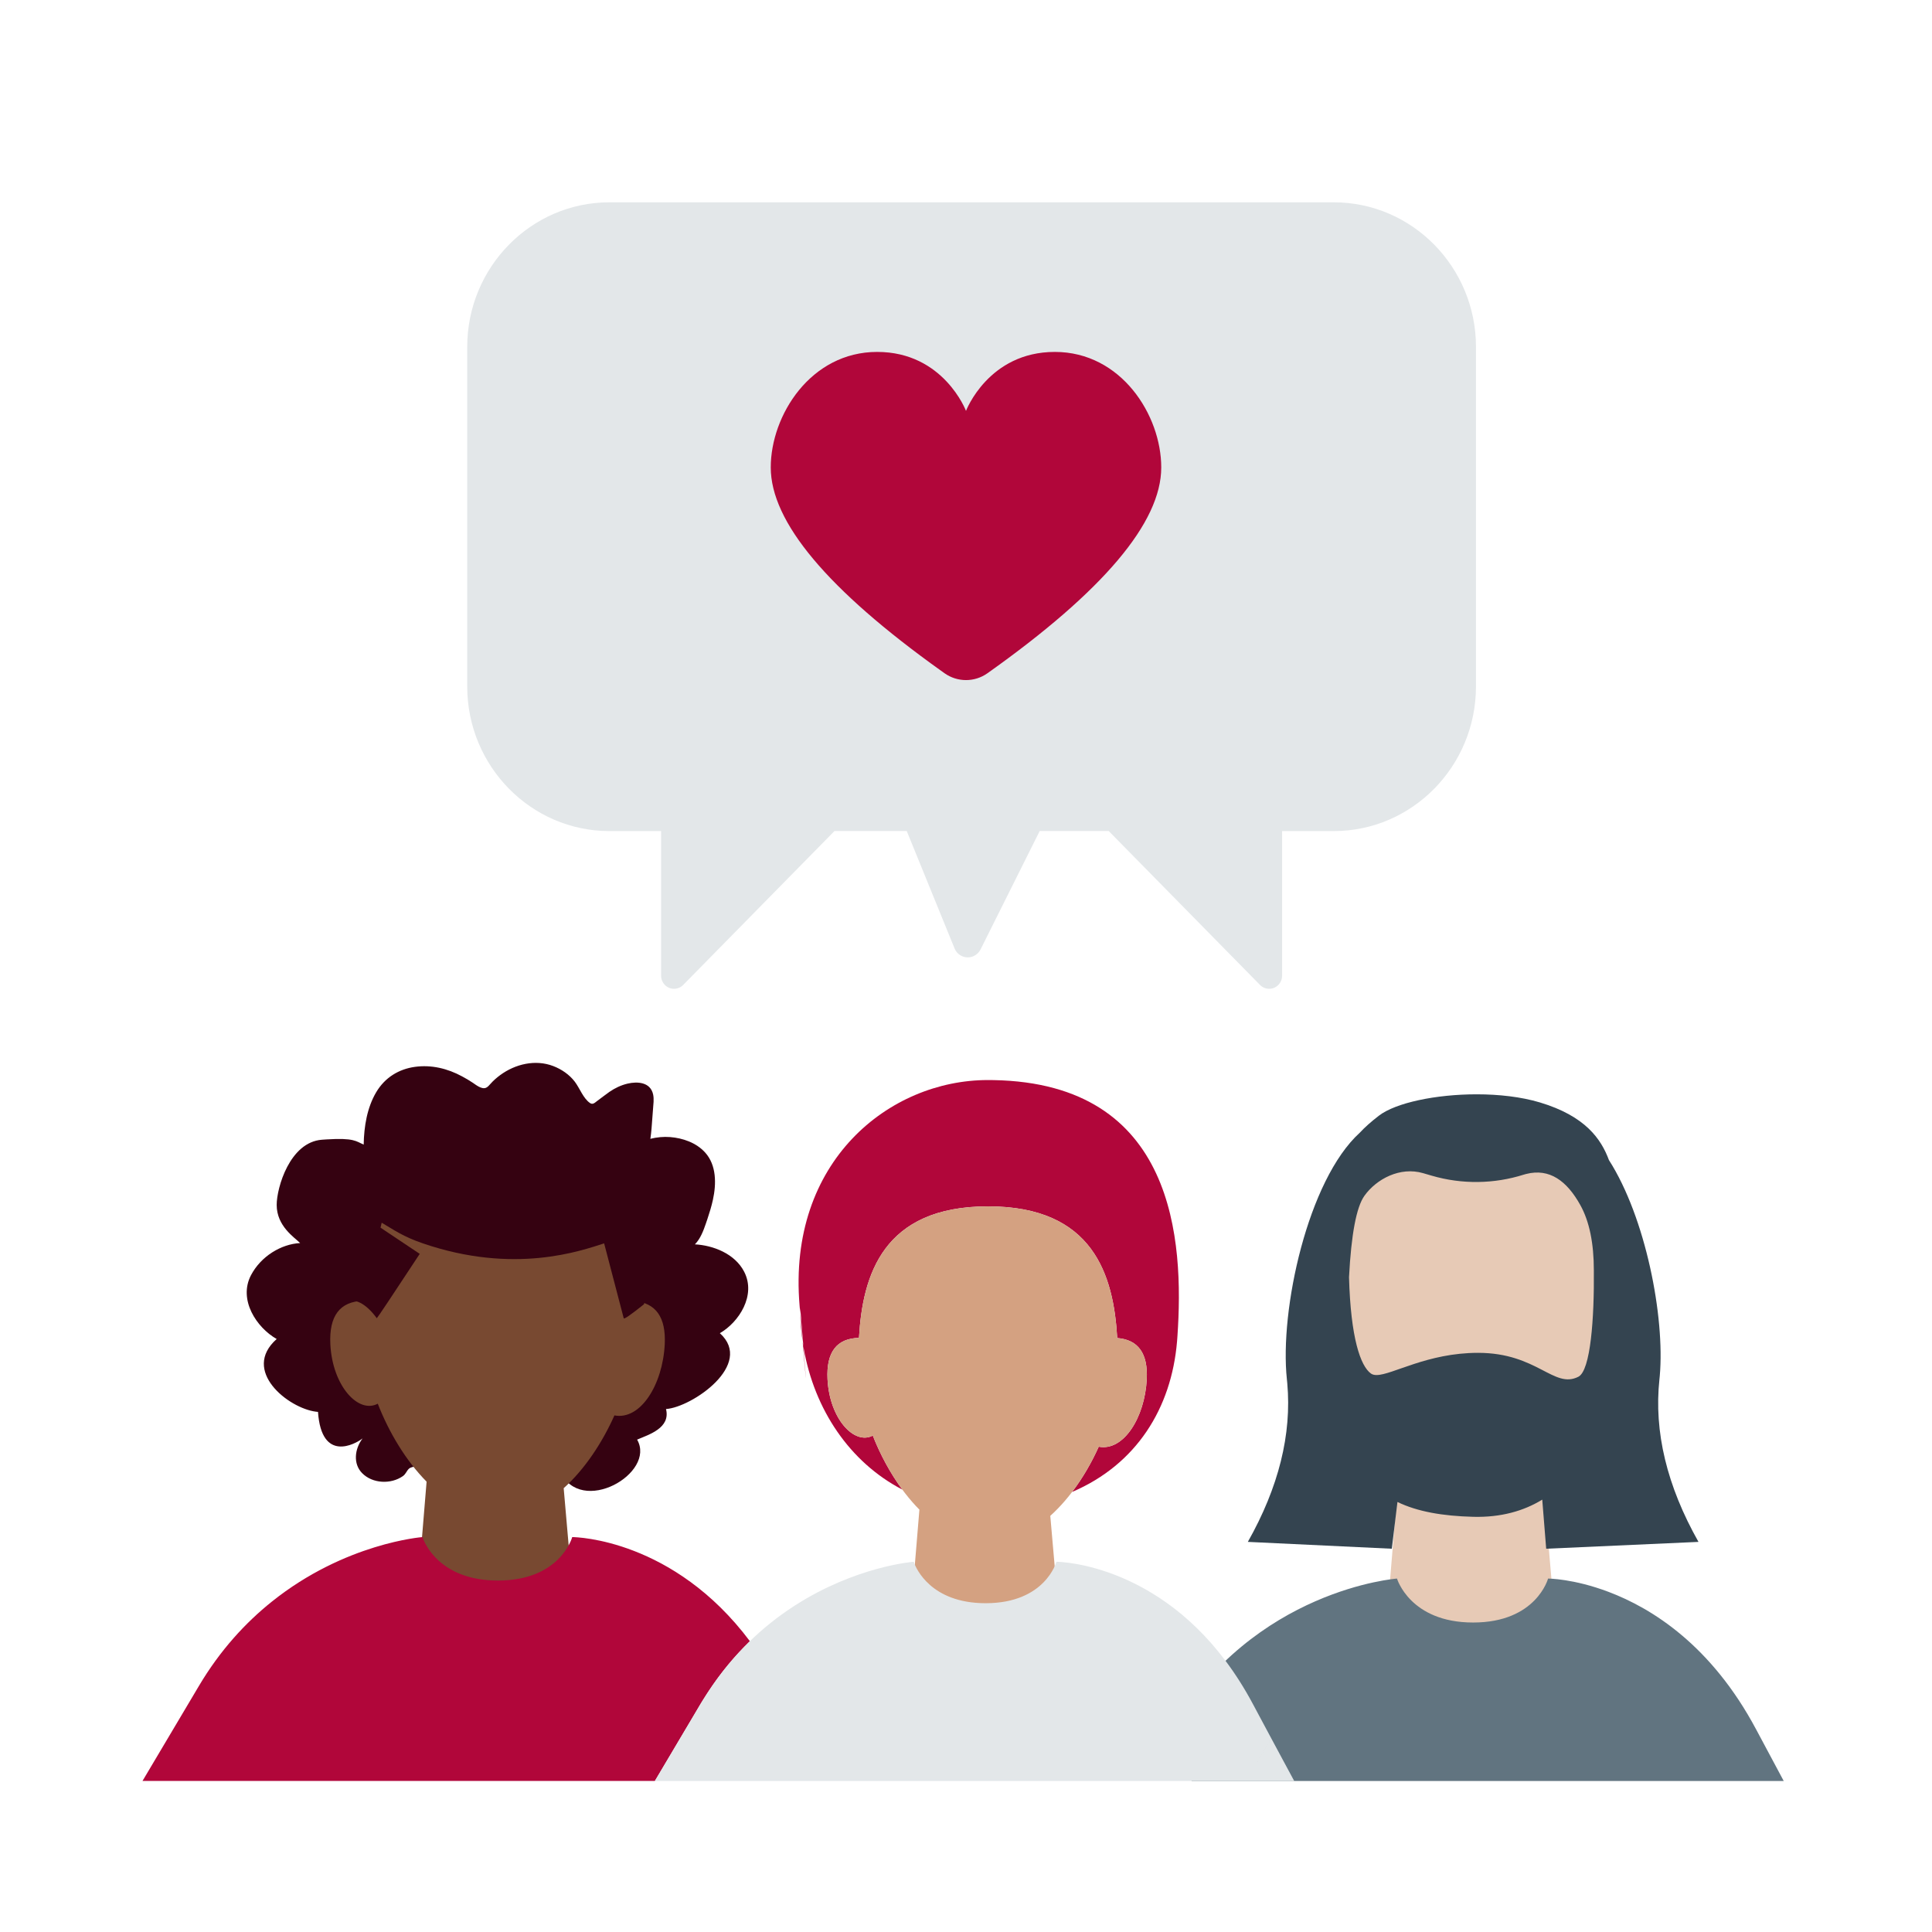
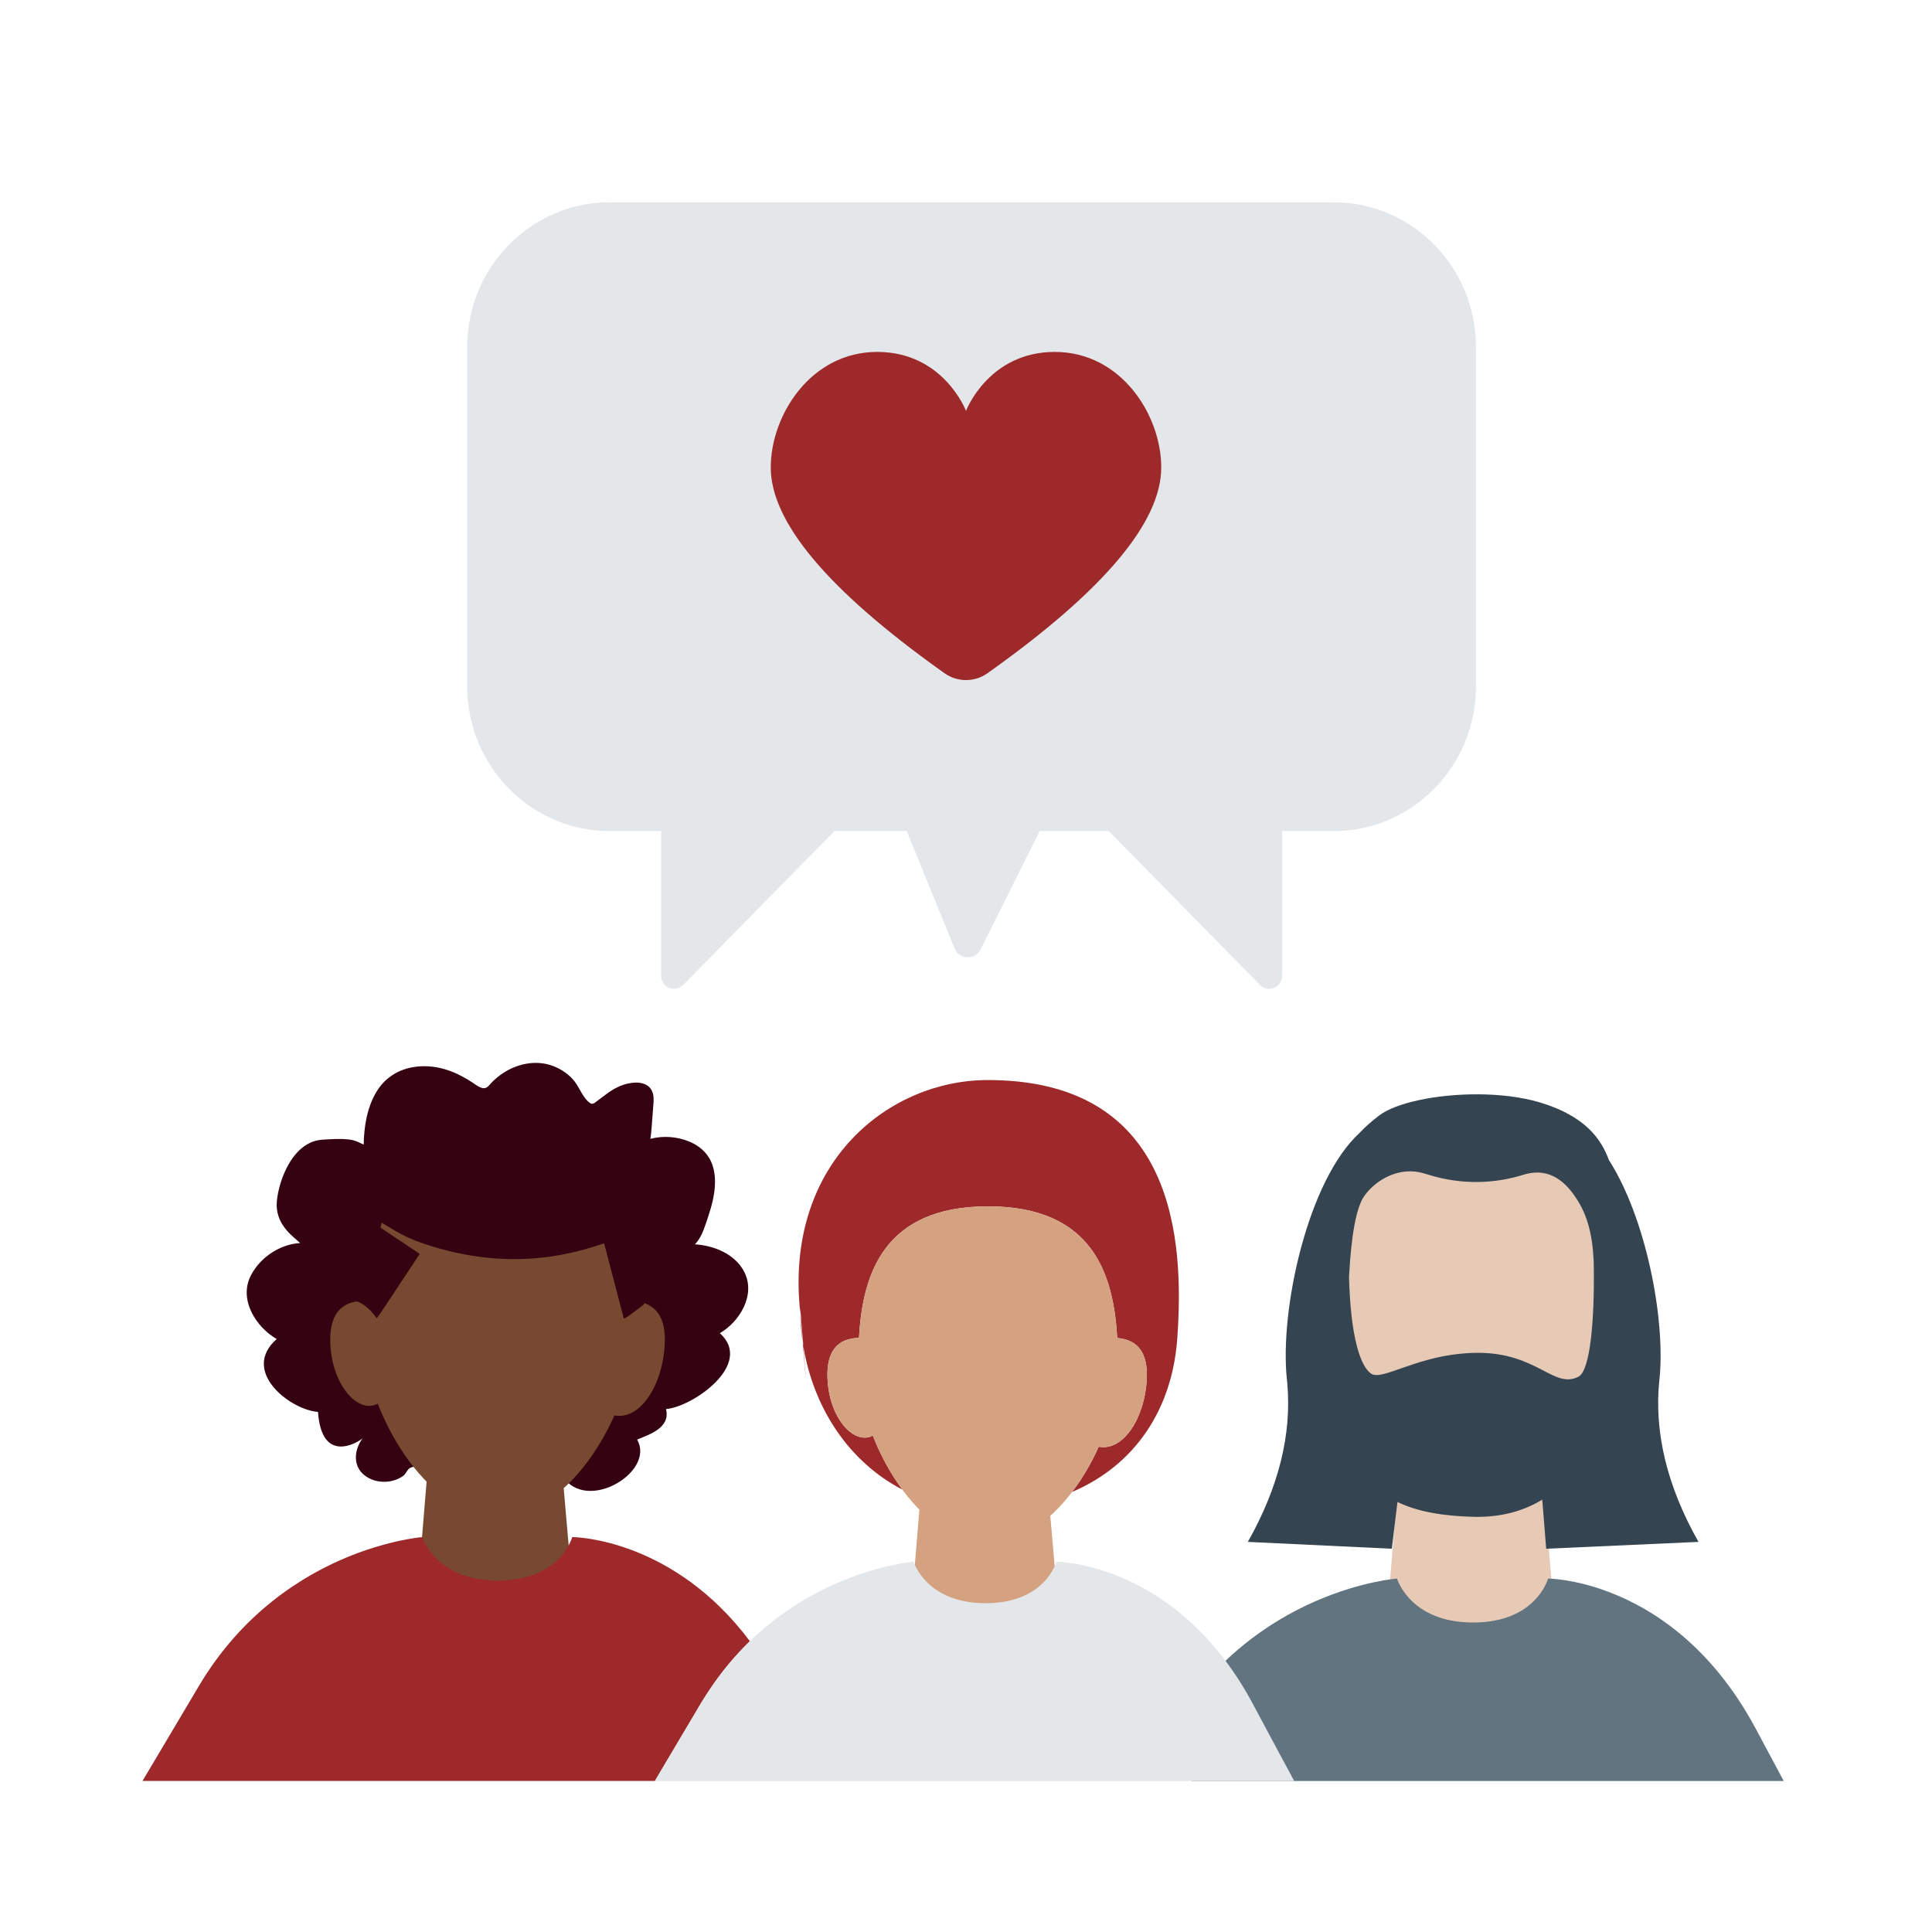
<svg xmlns="http://www.w3.org/2000/svg" width="678" height="678" viewBox="0 0 678 678">
  <g fill="none" fill-rule="evenodd">
    <path d="M468.074 71c27.507 0 49.892 22.768 49.892 50.746v119.16c0 27.977-22.385 50.745-49.892 50.745h-18.143v50.745a4.616 4.616 0 01-2.803 4.263 4.58 4.58 0 01-1.736.341 4.506 4.506 0 01-3.212-1.35l-53.091-54.012-24.233-.001-20.758 41.566a5 5 0 01-2.35 2.293l-.238.104a5 5 0 01-6.516-2.745l-16.787-41.218h-25.364L239.75 345.65a4.506 4.506 0 01-3.212 1.35 4.58 4.58 0 01-1.736-.34 4.616 4.616 0 01-2.803-4.264v-50.745h-18.143c-27.507 0-49.891-22.768-49.891-50.745v-119.16C163.966 93.768 186.35 71 213.857 71h254.217z" fill="#E3E7E9" />
    <path d="M194.126 374.104c2.867 1.095 5.654 2.953 7.6 5.512 1.732 2.282 2.97 5.902 5.363 7.494.935.622 1.62-.094 2.446-.726l.208-.155c1.389-.993 2.714-2.088 4.118-3.055 1.975-1.357 4.113-2.37 6.403-2.904 3.35-.776 7.98-.596 8.939 3.808.357 1.655.083 3.424-.034 5.092a403.113 403.113 0 01-.523 6.861 58.204 58.204 0 01-.412 3.613c2.266-.565 4.623-.787 6.934-.61 4.389.346 9.147 1.927 12.315 5.453 3.954 4.4 3.943 10.91 2.698 16.572-.495 2.266-1.177 4.482-1.907 6.67l-.557 1.64c-.901 2.62-1.943 5.378-3.852 7.313 6.3.34 13.979 3.199 17.28 9.595 4.29 8.307-1.845 17.73-8.52 21.585 12.166 10.975-9.839 25.997-18.903 26.614 1.662 6.657-5.957 8.95-10.14 10.73 6.78 11.77-19.798 27.126-27.029 11.122l-.216-.5c-1.26-3.068-2.597-5.097-3.847-6.42l-.459-.454-.023-.204-.073-.206 1.886-1.956c1.703-1.803 2.839-3.09 2.516-2.896-1.696 1.025-3.113 1.783-4.282 2.337l-.23.107.027-.08c1.101-3.192 6.056-6.193 4.162-8.86l-.276-.328 3.365-1.456c3.199-1.42 6.413-3.134 8.429-6.268 4.717-7.327-.477-17.516-7.848-19.445-6.676-1.743-14.206 1.997-18.47 7.675-1.417-4.005-3.459-7.81-6.21-10.876l-.684-.75-.644.682c-2.904 3.186-5.066 7.135-6.564 11.294-4.506-5.894-12.468-9.781-19.524-7.967-7.796 1.997-13.29 12.578-8.304 20.184 2.896 4.417 8.121 6.122 12.471 8.02-3.391 3.538.831 6.787-1.211 11.192-1.008 2.172-2.42 4.629-4.673 5.384-.833.28-1.813.306-2.47.985-.812.845-1.004 1.788-2.046 2.512-4.152 2.897-10.633 2.674-14.31-1.103-3.207-3.296-2.52-8.442.026-11.91l.213-.28-.305.243c-2.302 1.701-14.15 8.419-15.383-9.507l-.716-.07c-9.713-1.229-26.328-14.384-13.782-25.504-7.058-4.001-13.544-13.785-9.01-22.408 3.491-6.642 10.584-10.918 17.244-11.268-2.019-2.01-8.234-5.915-8.234-13.396 0-5.996 4.582-22.014 15.876-22.866l1.615-.11c9.736-.609 10.333.672 13.039 1.814.11-6.336 1.19-12.964 4.394-18.375 3.081-5.207 7.996-8.126 13.591-8.9 5.744-.79 11.417.557 16.558 3.348 1.29.698 2.563 1.43 3.785 2.259l.886.614c.752.515 1.541.996 2.396 1.197 1.339.316 2-.46 2.87-1.438 1.016-1.147 2.167-2.159 3.381-3.055 5.368-3.96 12.414-5.588 18.637-3.215zm-2.949 135.213l.594-.604.26.24.01.056c.076 1.921-3.802 3.793-1.848 4.462.51.175-2.626.833-4.741 1.456l-.341.101.068-.052c1.497-1.21 3.839-3.474 5.998-5.659zm.649-3.18l-.089.32a3.057 3.057 0 00.05 1.69l.148.397-.164.17-.06-.053c-.92-.794-1.766-1.22-2.464-1.427l-.13-.037.143-.041.685-.233a22.5 22.5 0 001.732-.716l.149-.07zm-45.218-50.952c9.21 2.088 18.728 2.948 27.857 5.408l.412.125c8.444-2.253 17.227-3.09 25.732-5.052-9-.013-18.02.949-27.008.086-.107-.01-.149-.128-.138-.342l1.7-.134c-9.504.894-19.04-.104-28.555-.091z" fill="#350211" />
    <path d="M127.49 456.501c-8.2.188-12.054 5.266-11.56 15.239.723 14.613 9.813 24.494 16.642 20.864 3.94 10.111 9.87 19.998 17.134 27.36l-6.463 78.431h61.192l-6.619-76.145c7.334-6.602 13.467-15.818 17.807-25.542 9.136 1.764 16.957-10.794 17.656-24.968.471-9.51-3.15-14.569-10.858-15.179-1.31-23.188-8.764-48.654-47.465-48.654-38.668 0-46.142 25.424-47.466 48.594z" fill="#784931" />
    <path d="M123.542 429.9c-2.966 8.085-.99 25.286-.839 27.23 1.268-1.537 5.535-.079 9.522 5.479.235-.141 5.263-7.673 15.074-22.589l-13.757-9.191.402-1.748c4.26 2.505 7.453 4.86 14.45 7.255 32.145 11.018 55.485 2.596 63.616 0l6.875 26.273c.078.467 2.448-1.172 7.112-4.905 10.293-46.565-21.248-59.826-48.497-59.826-25.325 0-43.958 4.725-53.958 32.022z" fill="#350211" />
-     <path d="M200.862 539.412c1.518.016 35.487.783 62.296 36.534-5.056 4.906-9.94 10.664-14.406 17.421l-.58.887-.487.76-.932 1.471c-.31.493-.617.99-.92 1.5l-1.353 2.287-.69 1.166-13.98 23.56H50a21715.237 21715.237 0 0019.209-32.342l.532-.899c7.531-12.722 16.485-22.345 25.601-29.653 25.805-20.695 52.92-22.692 52.92-22.692l.01.032.042.126c.553 1.617 5.777 15.091 26.435 15.091 21.757 0 25.977-14.946 26.06-15.245v-.004h.053zm145.785-160.389l1.976.017c63.913 1.113 66.863 56.376 64.582 89.788l-.071 1.005-.078.988c-1.985 23.358-14.228 43.113-36.823 52.754 3.665-4.814 6.823-10.257 9.346-15.88 8.72 1.673 16.188-10.255 16.856-23.715.447-9.034-3.007-13.842-10.366-14.421-1.254-22.024-8.367-46.21-45.314-46.21-36.918 0-44.051 24.146-45.315 46.153-7.826.179-11.508 5.004-11.036 14.478.69 13.875 9.37 23.26 15.888 19.812 2.61 6.666 6.134 13.228 10.365 18.957-18.543-9.656-30.856-28.154-34.616-49.574l-.112-.65-.042-.526c-.272-3.36-.603-7.446-.997-12.257l-.066-.809.006 1.098.019 1.093-.06-.722-.192-2.236c-4.289-50.606 31.514-79.143 66.05-79.143zm-64.955 91.982l.115.76.122.76.037.456c.546 6.758.825 10.31.837 10.652v.026c-.014.066-.384-4.152-1.11-12.654zm-.843-9.88l.063.746c.294 3.457.554 6.5.78 9.134a81.22 81.22 0 01-.843-9.88zM370.17 123.5c23.318 0 37.348 22.22 37.348 40.538 0 19.31-20.332 43.386-60.996 72.23a13 13 0 01-15.044-.001l-1.213-.864c-39.855-28.47-59.783-52.26-59.783-71.37 0-18.313 14.04-40.533 37.348-40.533 23.317 0 31.17 20.695 31.17 20.695s7.858-20.695 31.17-20.695z" fill="#B1063A" />
+     <path d="M200.862 539.412c1.518.016 35.487.783 62.296 36.534-5.056 4.906-9.94 10.664-14.406 17.421l-.58.887-.487.76-.932 1.471c-.31.493-.617.99-.92 1.5l-1.353 2.287-.69 1.166-13.98 23.56H50a21715.237 21715.237 0 0019.209-32.342l.532-.899c7.531-12.722 16.485-22.345 25.601-29.653 25.805-20.695 52.92-22.692 52.92-22.692l.01.032.042.126c.553 1.617 5.777 15.091 26.435 15.091 21.757 0 25.977-14.946 26.06-15.245v-.004h.053zm145.785-160.389l1.976.017c63.913 1.113 66.863 56.376 64.582 89.788l-.071 1.005-.078.988c-1.985 23.358-14.228 43.113-36.823 52.754 3.665-4.814 6.823-10.257 9.346-15.88 8.72 1.673 16.188-10.255 16.856-23.715.447-9.034-3.007-13.842-10.366-14.421-1.254-22.024-8.367-46.21-45.314-46.21-36.918 0-44.051 24.146-45.315 46.153-7.826.179-11.508 5.004-11.036 14.478.69 13.875 9.37 23.26 15.888 19.812 2.61 6.666 6.134 13.228 10.365 18.957-18.543-9.656-30.856-28.154-34.616-49.574l-.112-.65-.042-.526c-.272-3.36-.603-7.446-.997-12.257l-.066-.809.006 1.098.019 1.093-.06-.722-.192-2.236c-4.289-50.606 31.514-79.143 66.05-79.143zm-64.955 91.982l.115.76.122.76.037.456c.546 6.758.825 10.31.837 10.652v.026c-.014.066-.384-4.152-1.11-12.654zm-.843-9.88l.063.746c.294 3.457.554 6.5.78 9.134a81.22 81.22 0 01-.843-9.88zM370.17 123.5c23.318 0 37.348 22.22 37.348 40.538 0 19.31-20.332 43.386-60.996 72.23a13 13 0 01-15.044-.001l-1.213-.864c-39.855-28.47-59.783-52.26-59.783-71.37 0-18.313 14.04-40.533 37.348-40.533 23.317 0 31.17 20.695 31.17 20.695s7.858-20.695 31.17-20.695z" fill="#9e292b" />
    <path d="M469.452 441.185c-8.274.188-12.163 5.317-11.665 15.388.727 14.745 9.904 24.723 16.792 21.056 3.976 10.213 9.959 20.191 17.288 27.628l-6.52 79.179h61.74l-6.675-76.875c7.397-6.665 13.59-15.964 17.968-25.784 9.216 1.779 17.11-10.898 17.815-25.204.475-9.604-3.178-14.714-10.956-15.33-1.322-23.413-8.843-49.12-47.894-49.12-39.018 0-46.558 25.667-47.893 49.062z" fill="#E7CAB6" />
    <path d="M483.91 391.522c-2.73 2.101-4.916 4.032-6.75 6.012-18.19 16.553-28.164 62.118-25.55 86.526l.135 1.378c1.6 17.93-3.012 36.483-13.84 55.659l50.524 2.403 1.98-16.41c6.998 3.387 15.832 4.933 26.62 5.208 9.653.243 17.681-2.03 24.195-6.028l1.383 17.23 53.443-2.403c-11.101-19.665-15.67-38.68-13.703-57.037l.119-1.205c1.827-20.8-4.95-55.59-17.844-75.756-2.73-7.37-8.252-15.427-24.217-20.217-6.588-1.978-14.42-2.853-22.202-2.853-14.284 0-28.395 2.956-34.293 7.493zm-2.799 90.5c-3.68-2.623-7.114-12.516-7.699-33.797.788-15.12 2.594-24.649 5.411-28.59 4.229-5.913 12.513-10.288 20.578-7.94l3.022.883a55.573 55.573 0 0032.416-.392l.75-.206c8.2-2.075 14.282 2.417 19.014 10.948 3.152 5.693 4.729 13.328 4.729 22.907.158 16.593-1.111 35.116-5.427 37.308-8.628 4.384-14.387-8.39-35.214-8.39-17.832 0-30.107 7.792-35.628 7.792-.79 0-1.44-.16-1.952-.523z" fill="#344450" />
    <path d="M616.286 606.91c-15.678-29.416-36.44-42.474-51.817-48.282-12.329-4.659-21.2-4.661-21.2-4.661s-4.121 15.426-26.296 15.426c-22.175 0-26.725-15.426-26.725-15.426s-50.107 3.658-79.23 52.943c-.427.724-.88 1.487-1.317 2.23 2.77 5.176 5.612 10.466 8.518 15.862h207.744a7037.68 7037.68 0 01-9.677-18.092" fill="#617480" />
    <path d="M346.755 423.349c36.947 0 44.06 24.186 45.314 46.21 7.36.58 10.813 5.387 10.366 14.421-.668 13.46-8.136 25.388-16.856 23.715-4.144 9.235-10.001 17.986-17 24.256l6.319 72.318h-58.42l6.17-74.488c-6.936-6.994-12.595-16.383-16.356-25.99-6.518 3.449-15.198-5.936-15.888-19.81-.472-9.475 3.21-14.3 11.036-14.48 1.264-22.006 8.397-46.152 45.315-46.152" fill="#D4A181" />
    <path d="M454.18 625H229.81l13.98-23.562 2.044-3.453c.302-.51.61-1.007.919-1.5l.932-1.47.487-.76c8.967-13.857 19.692-23.593 30.123-30.404l.568-.368c21.428-13.795 41.389-15.38 41.786-15.41l.09.264c.71 1.97 5.888 14.279 25.154 14.279 20.94 0 24.832-14.544 24.832-14.544l.534.015c2.541.104 13.86.96 27.641 7.997l.476.245c13.07 6.78 28.273 19.123 40.303 41.656l2.117 3.964c1.424 2.663 2.873 5.366 4.337 8.097l-7.518 12.686 7.52-12.686 3.4 6.333L454.18 625z" fill="#E3E7E9" />
  </g>
</svg>
